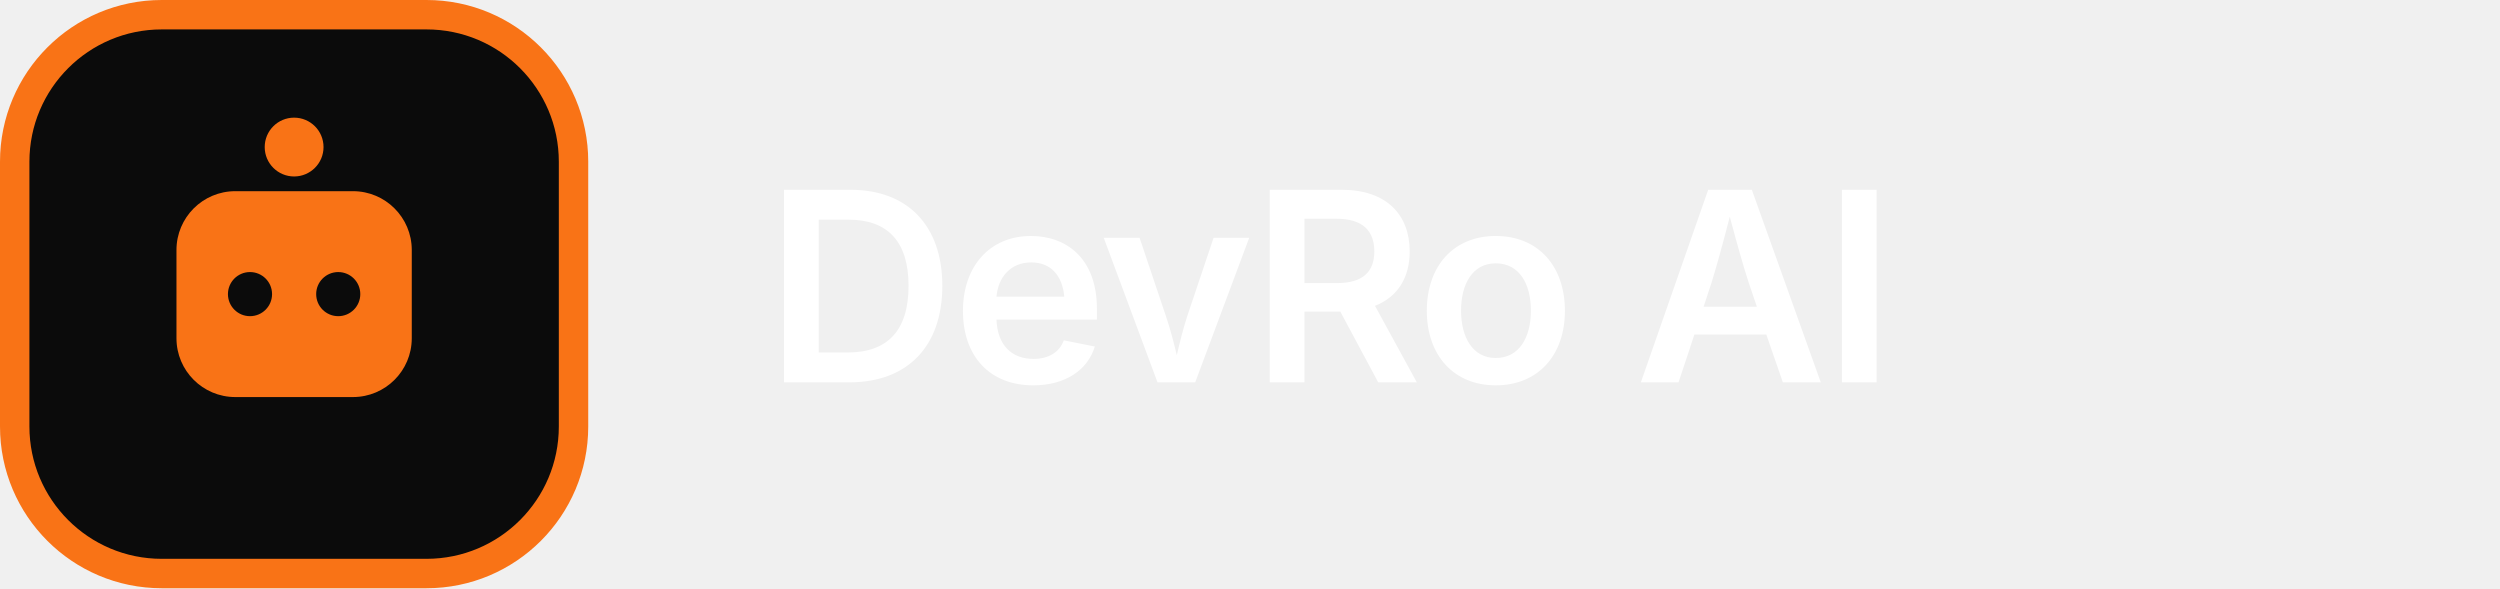
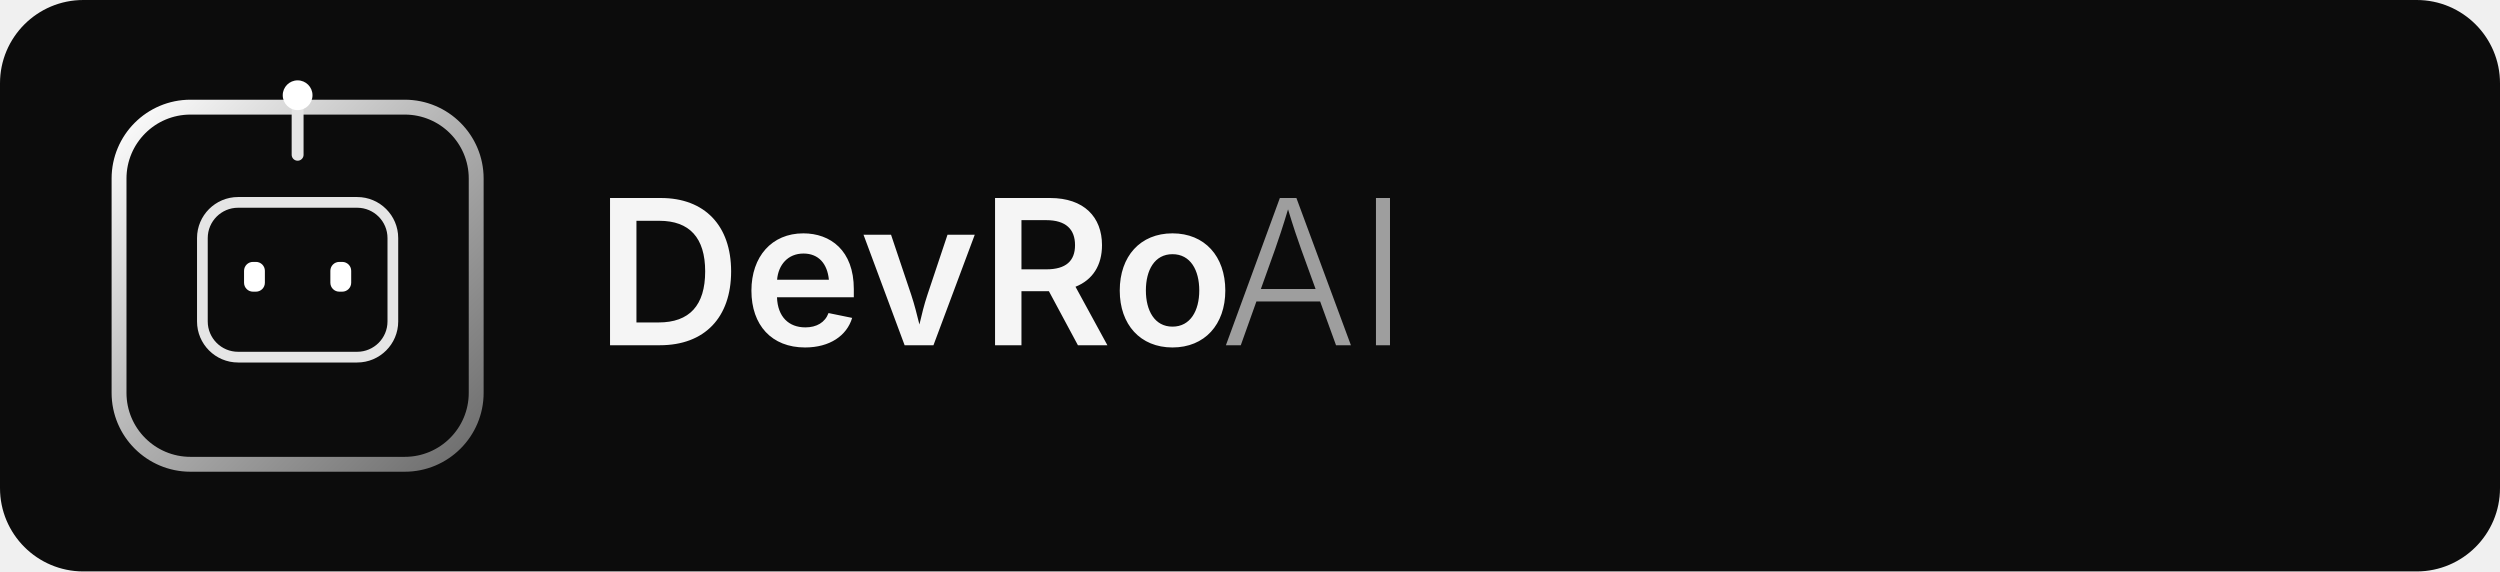
- <svg xmlns="http://www.w3.org/2000/svg" width="170" height="40" viewBox="0 0 170 40">
-   <g>
-     <rect x="1" y="1" width="38" height="38" rx="10" fill="#0B0B0B" stroke="#F97316" stroke-width="2" />
-     <circle cx="20" cy="10" r="2" fill="#F97316" />
-     <rect x="12" y="13" width="16" height="14" rx="4" fill="#F97316" />
-     <circle cx="17" cy="20" r="1.5" fill="#0B0B0B" />
-     <circle cx="23" cy="20" r="1.5" fill="#0B0B0B" />
-   </g>
-   <text x="52" y="26" fill="#FFFFFF" font-size="18" font-weight="600" font-family="Inter, system-ui, -apple-system, sans-serif" letter-spacing="-0.3">
-     DevRo AI
+ <svg xmlns="http://www.w3.org/2000/svg" width="420" height="96" viewBox="0 0 420 96">
+   <defs>
+     <linearGradient id="mono" x1="0%" y1="0%" x2="100%" y2="100%">
+       <stop offset="0%" stop-color="#ffffff" />
+       <stop offset="50%" stop-color="#b0b0b0" />
+       <stop offset="100%" stop-color="#6b6b6b" />
+     </linearGradient>
+   </defs>
+   <rect width="420" height="96" rx="14" fill="#0c0c0c" />
+   <rect x="20" y="18" width="60" height="60" rx="12" fill="none" stroke="url(#mono)" stroke-width="2.5" />
+   <line x1="50" y1="26" x2="50" y2="18" stroke="#e5e5e5" stroke-width="2" stroke-linecap="round" />
+   <circle cx="50" cy="16" r="2.5" fill="#ffffff" />
+   <rect x="34" y="34" width="32" height="26" rx="6" fill="#0c0c0c" stroke="#e5e5e5" stroke-width="1.8" />
+   <rect x="41" y="44" width="3.5" height="5" rx="1.5" fill="#ffffff" />
+   <rect x="55.5" y="44" width="3.5" height="5" rx="1.5" fill="#ffffff" />
+   <text x="100" y="58" font-family="Inter, Segoe UI, Roboto, sans-serif" font-size="34" font-weight="600" letter-spacing="0.2px" fill="#f5f5f5">
+     DevRo
+   </text>
+   <text x="205" y="58" font-family="Inter, Segoe UI, Roboto, sans-serif" font-size="34" font-weight="300" fill="#9e9e9e">
+     AI
  </text>
</svg>
